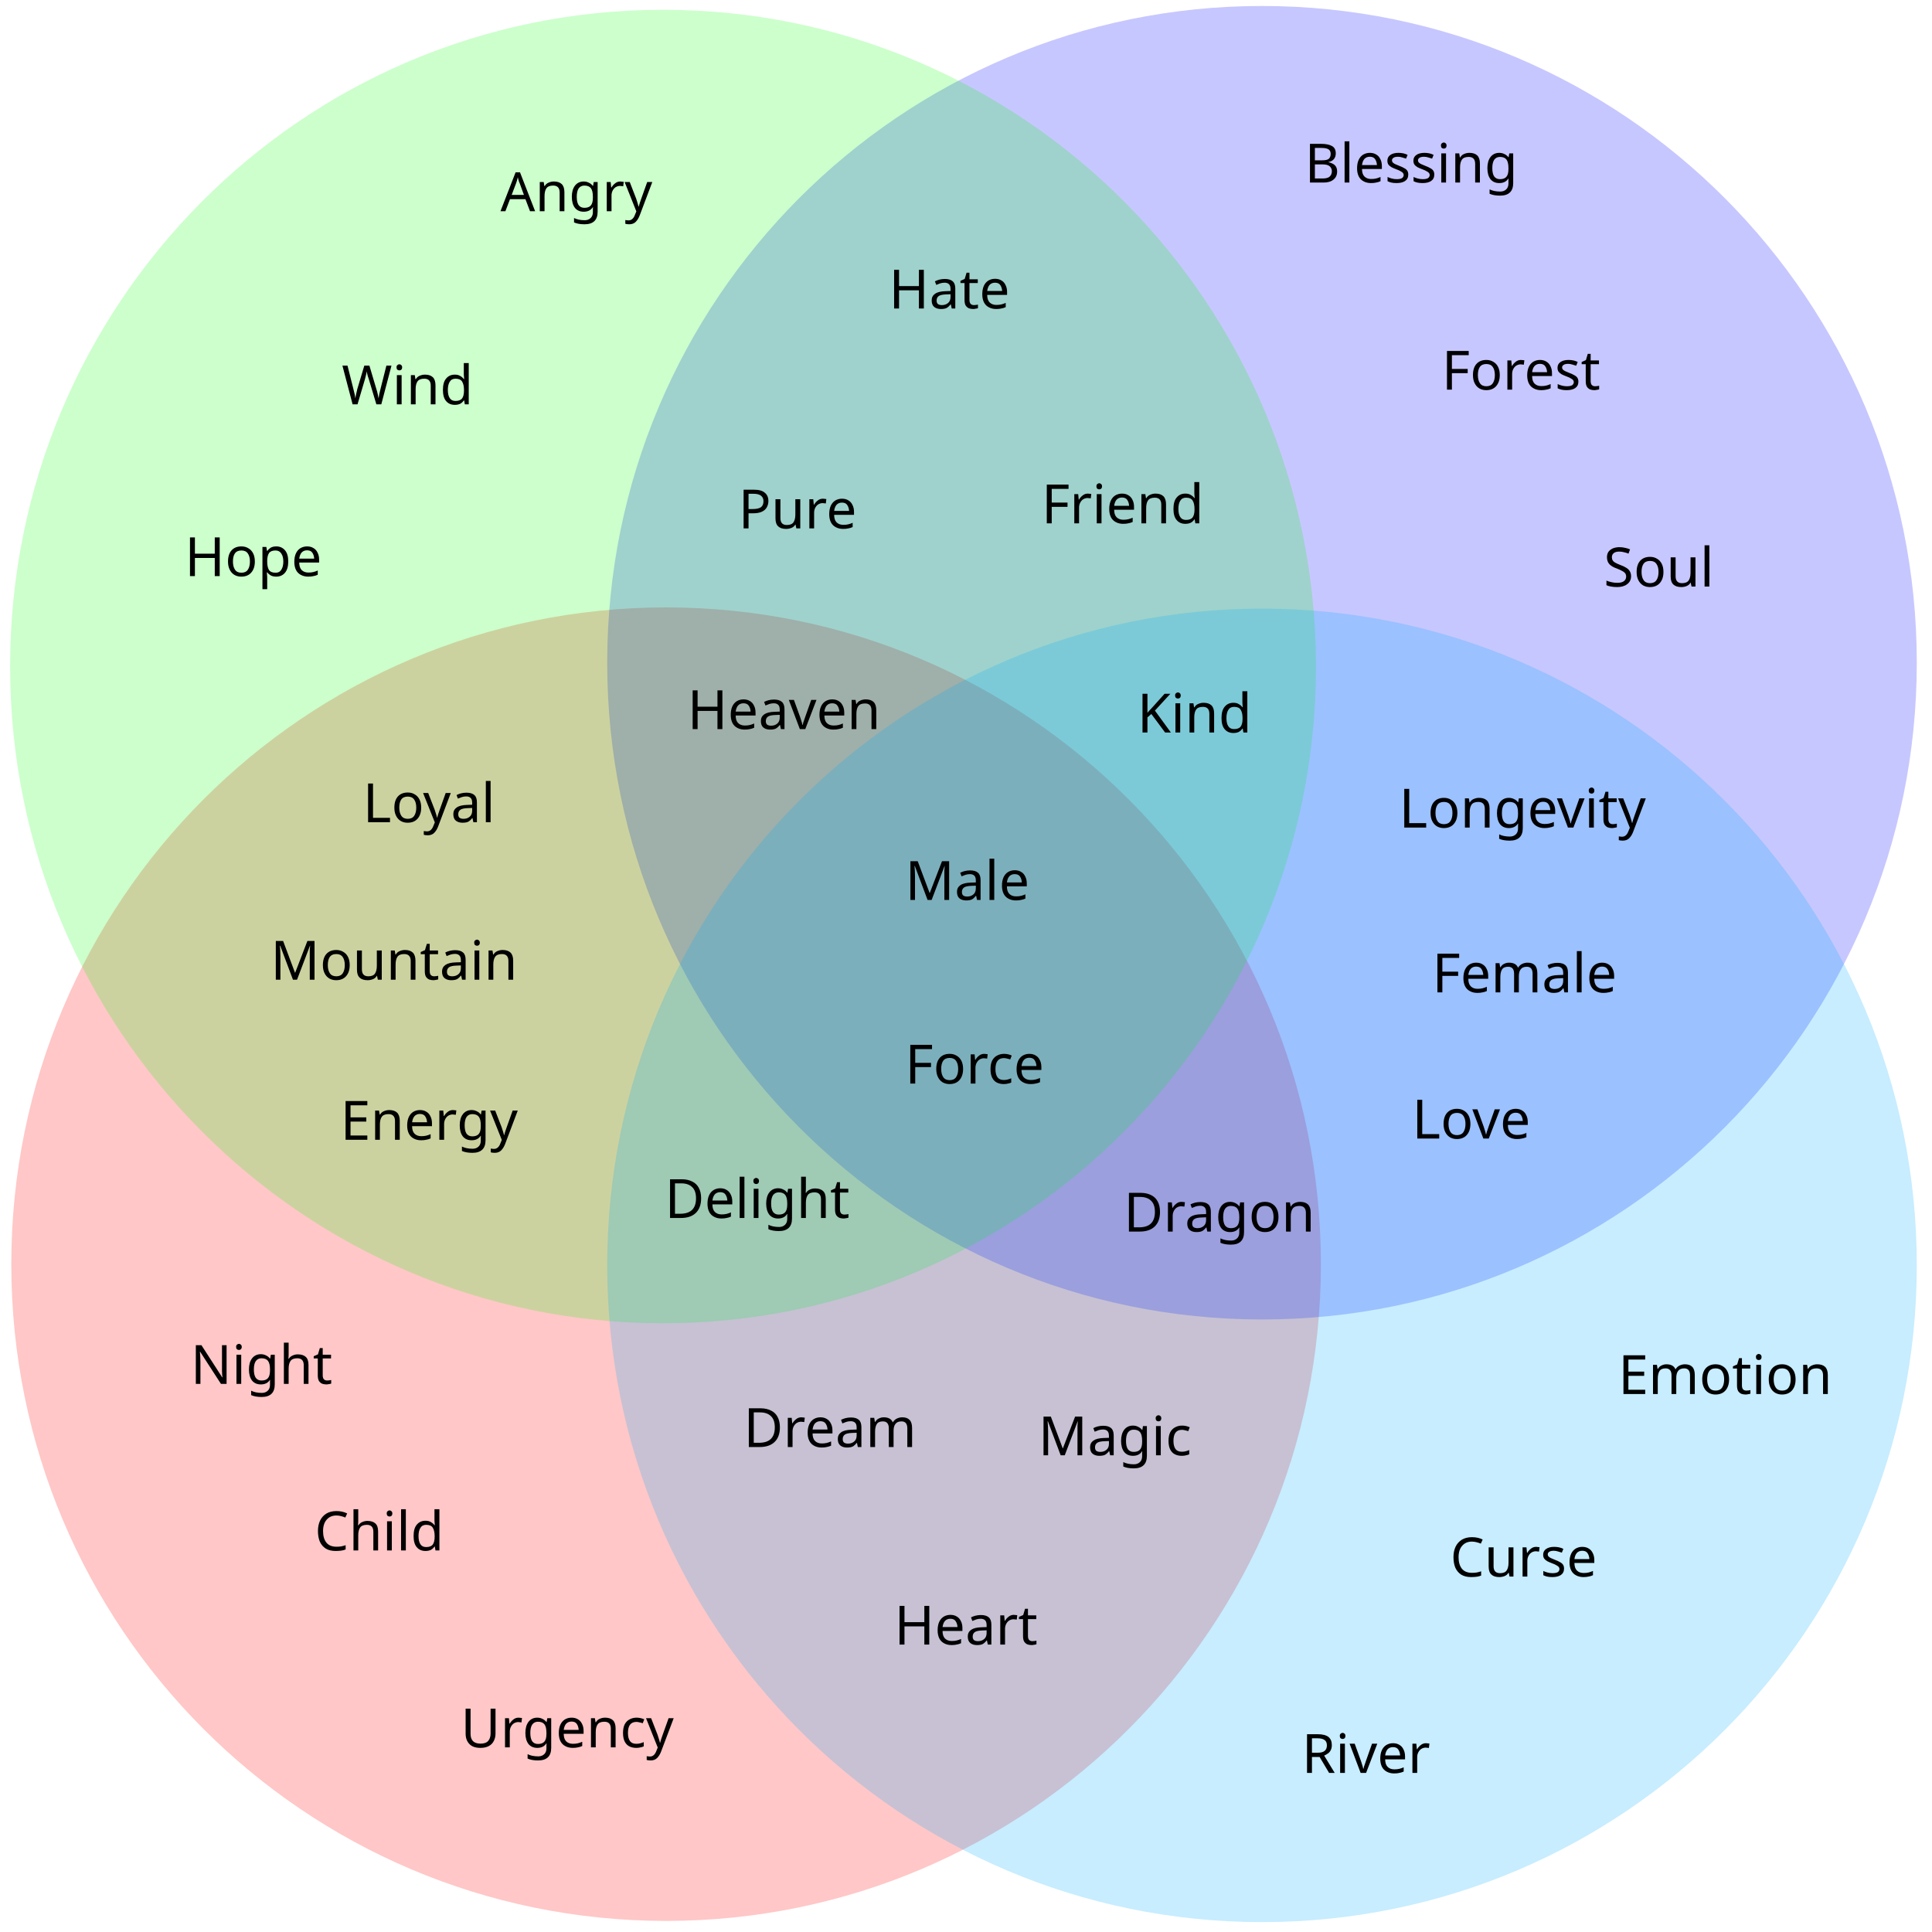
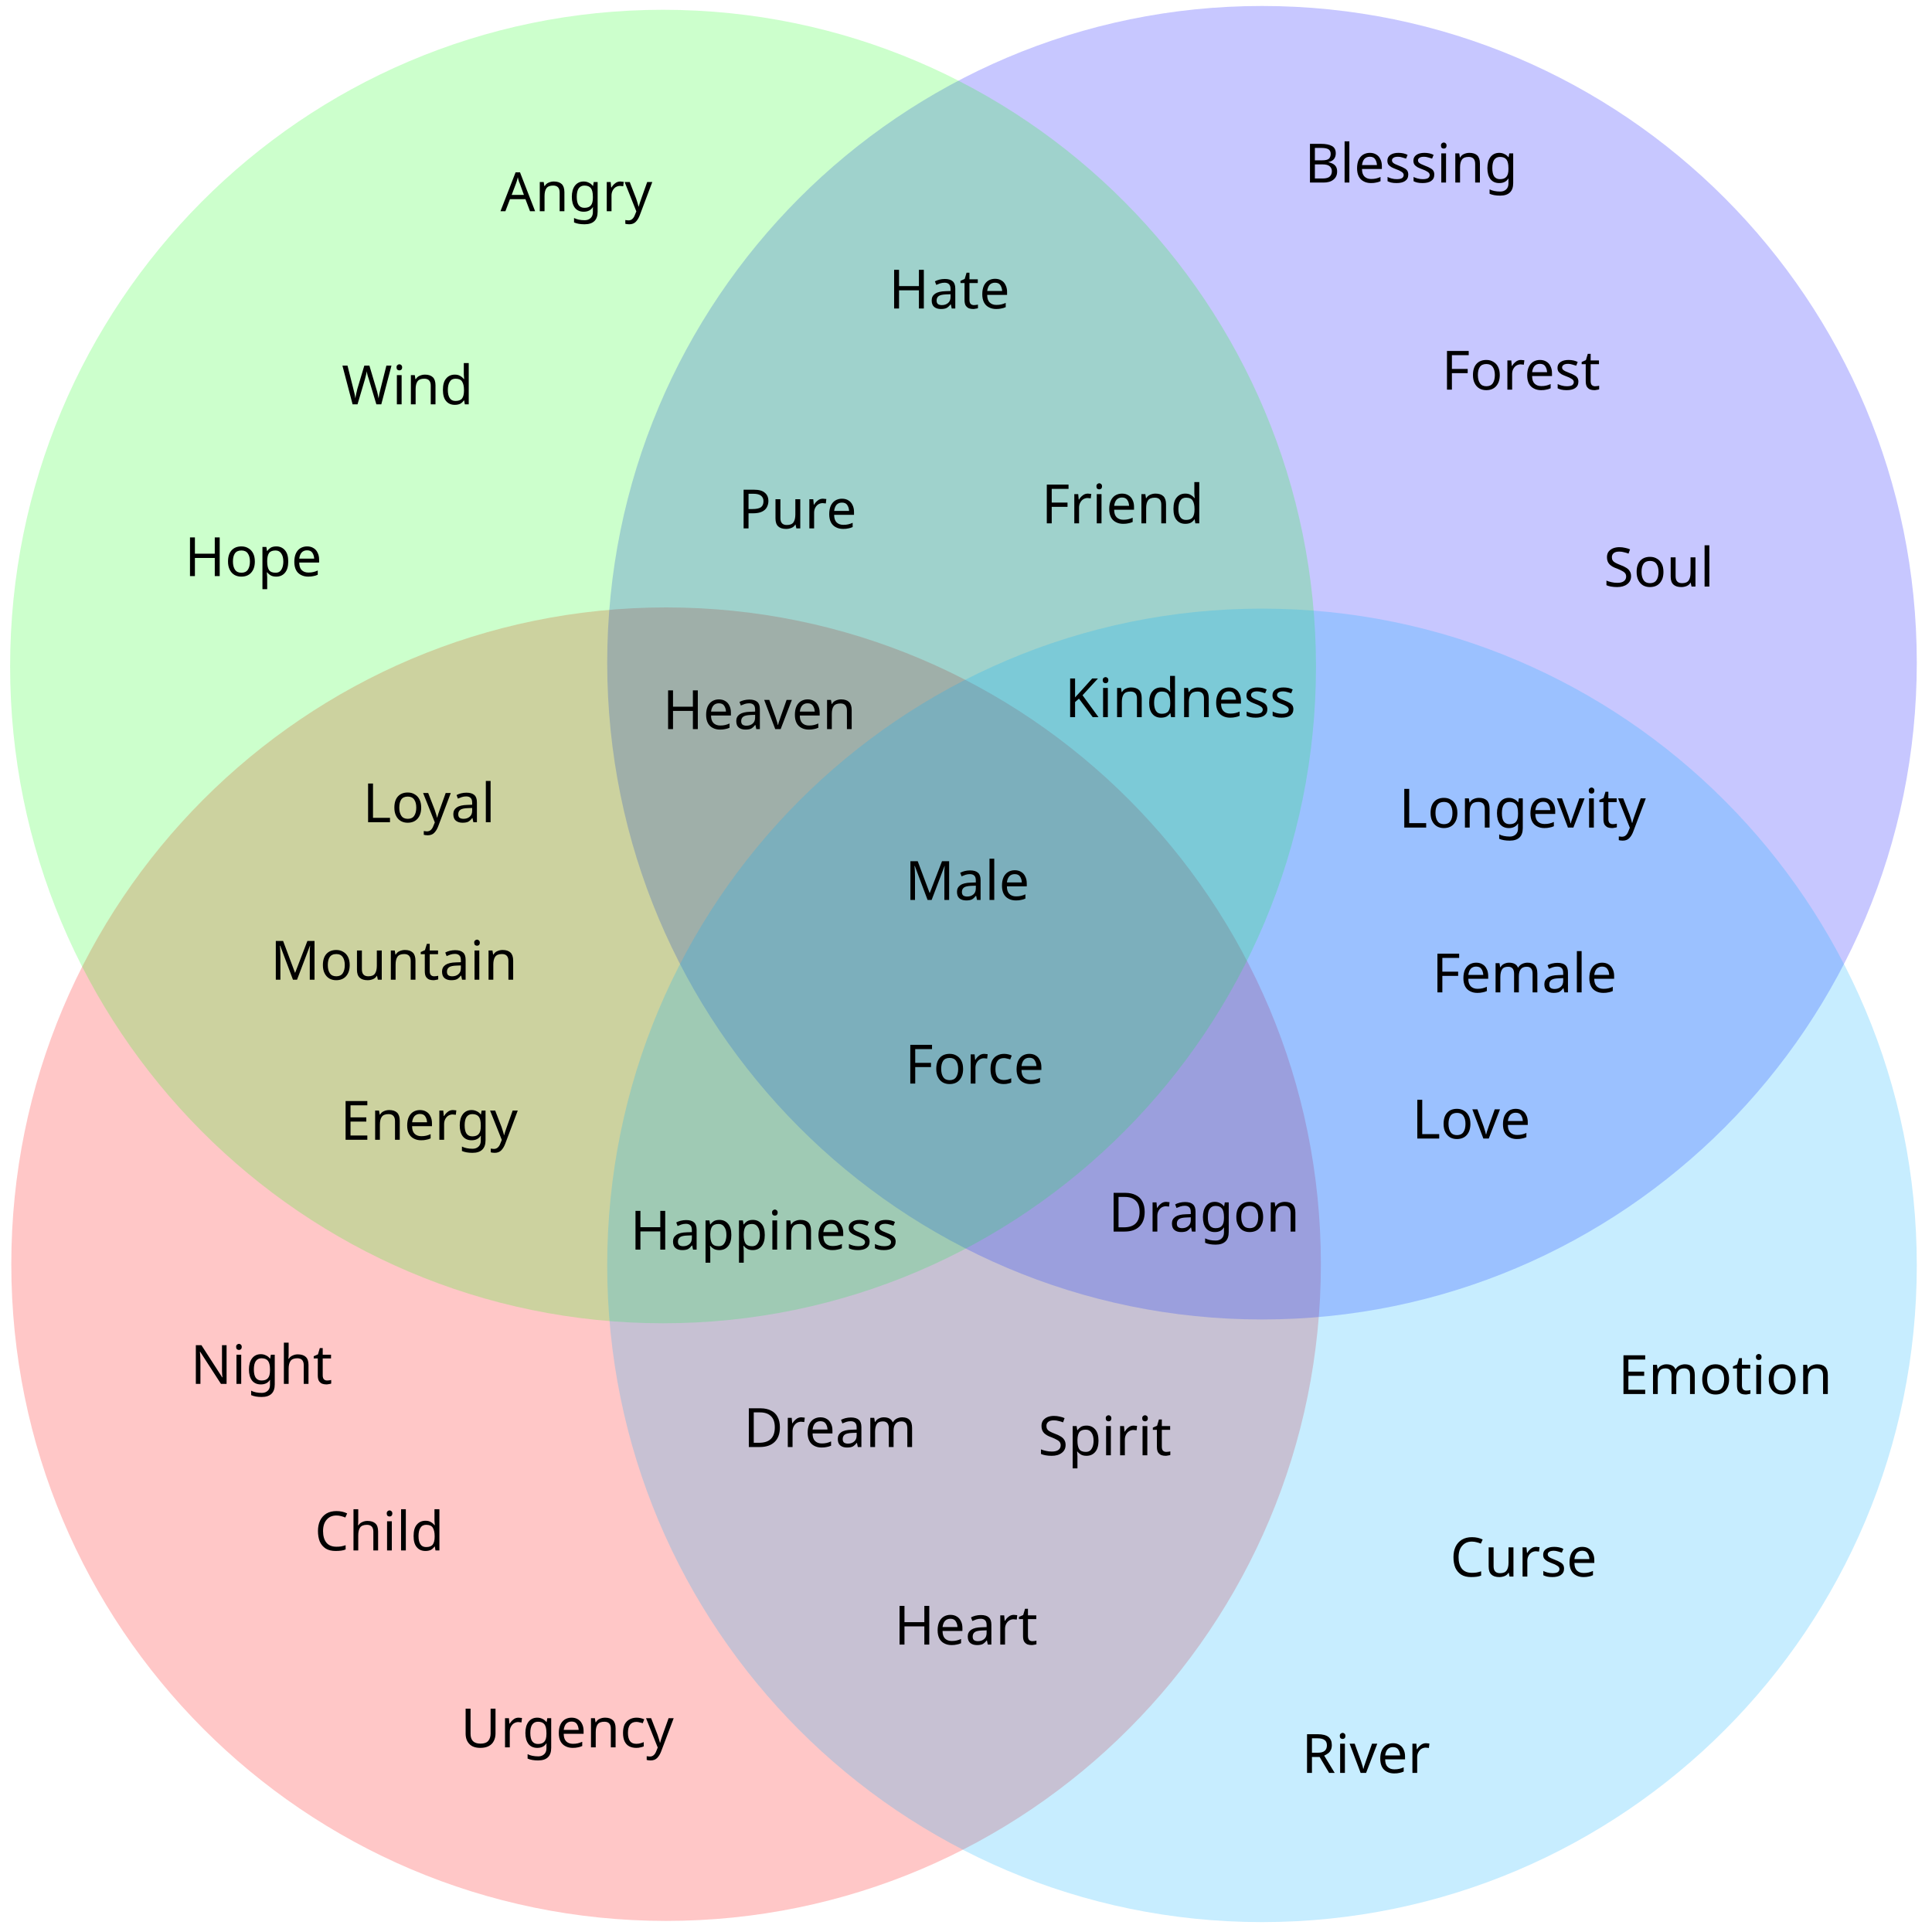
<svg xmlns="http://www.w3.org/2000/svg" font-family="sans-serif" font-size="5" viewBox="0 0 177.8 177.8">
  <ellipse cx="61.3" cy="235.54" fill="red" fill-opacity=".22" rx="60.26" ry="60.44" transform="translate(0 -119.2)" />
  <ellipse cx="116.14" cy="180.19" fill="#00f" fill-opacity=".22" rx="60.26" ry="60.44" transform="translate(0 -119.2)" />
  <ellipse cx="61.02" cy="180.54" fill="#0f0" fill-opacity=".2" rx="60.09" ry="60.44" transform="translate(0 -119.2)" />
  <ellipse cx="116.14" cy="235.65" fill="#03aeff" fill-opacity=".22" rx="60.26" ry="60.44" transform="translate(0 -119.2)" />
  <text>
    <tspan x="24.9" y="90.16">Mountain</tspan>
    <tspan x="46.06" y="19.44">Angry</tspan>
    <tspan x="31.45" y="37.21">Wind</tspan>
    <tspan x="17" y="53.02">Hope</tspan>
    <tspan x="33.39" y="75.67">Loyal</tspan>
    <tspan x="31.32" y="104.89">Energy</tspan>
    <tspan x="17.54" y="127.36">Night</tspan>
    <tspan x="28.95" y="142.69">Child</tspan>
    <tspan x="42.4" y="160.81">Urgency</tspan>
    <tspan x="68.43" y="133.17">Dream</tspan>
-     <tspan x="95.55" y="133.93">Magic</tspan>
+     <tspan x="95.55" y="133.93">Spirit</tspan>
    <tspan x="82.3" y="151.35">Heart</tspan>
    <tspan x="148.92" y="128.29">Emotion</tspan>
    <tspan x="133.45" y="145.09">Curse</tspan>
    <tspan x="119.8" y="163.16">River</tspan>
    <tspan x="120.07" y="16.8">Blessing</tspan>
    <tspan x="132.68" y="35.86">Forest</tspan>
    <tspan x="147.59" y="53.98">Soul</tspan>
    <tspan x="128.75" y="76.16">Longevity</tspan>
    <tspan x="131.8" y="91.33">Female</tspan>
    <tspan x="129.95" y="104.78">Love</tspan>
-     <tspan x="104.66" y="67.41">Kind</tspan>
-     <tspan x="103.41" y="113.34">Dragon</tspan>
-     <tspan x="63.26" y="67.1">Heaven</tspan>
+     <tspan x="98" y="66">Kindness</tspan>
+     <tspan x="102" y="113.34">Dragon</tspan>
+     <tspan x="61" y="67.1">Heaven</tspan>
    <tspan x="83.3" y="82.82">Male</tspan>
    <tspan x="83.29" y="99.72">Force</tspan>
-     <tspan x="61.18" y="112.09">Delight</tspan>
+     <tspan x="58" y="115">Happiness</tspan>
    <tspan x="81.8" y="28.39">Hate</tspan>
    <tspan x="67.95" y="48.63">Pure</tspan>
    <tspan x="95.85" y="48.16">Friend</tspan>
  </text>
</svg>
